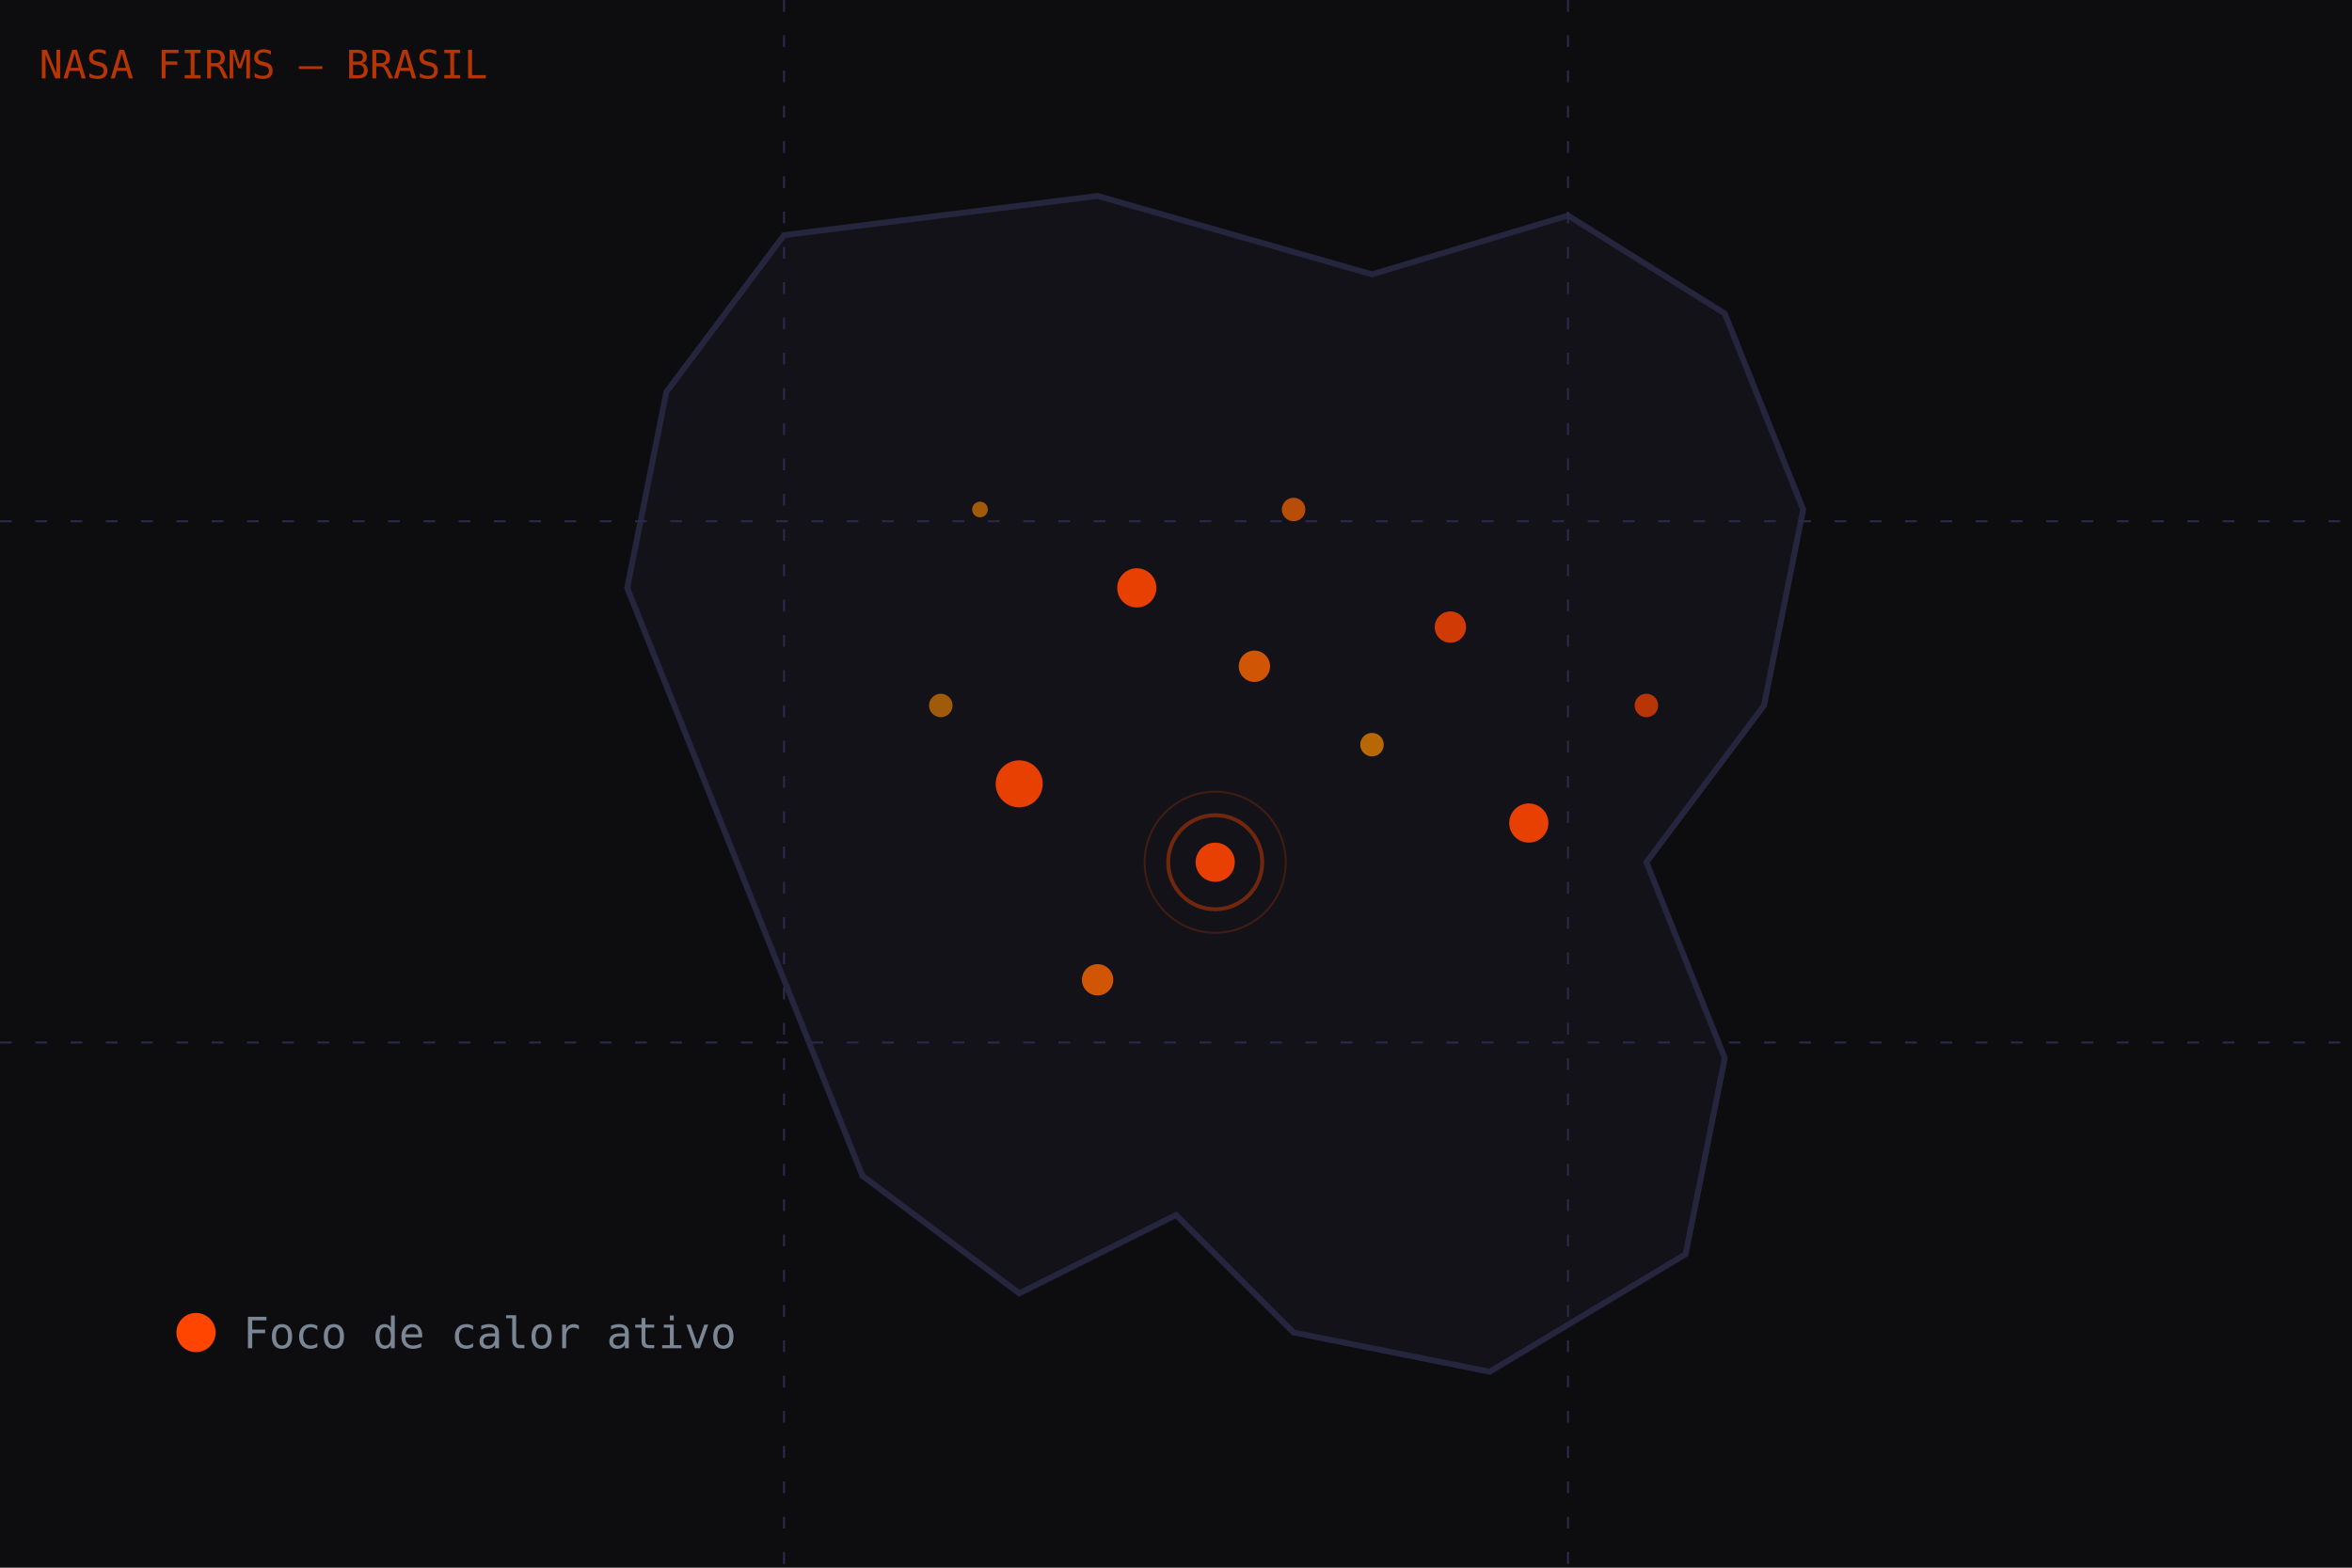
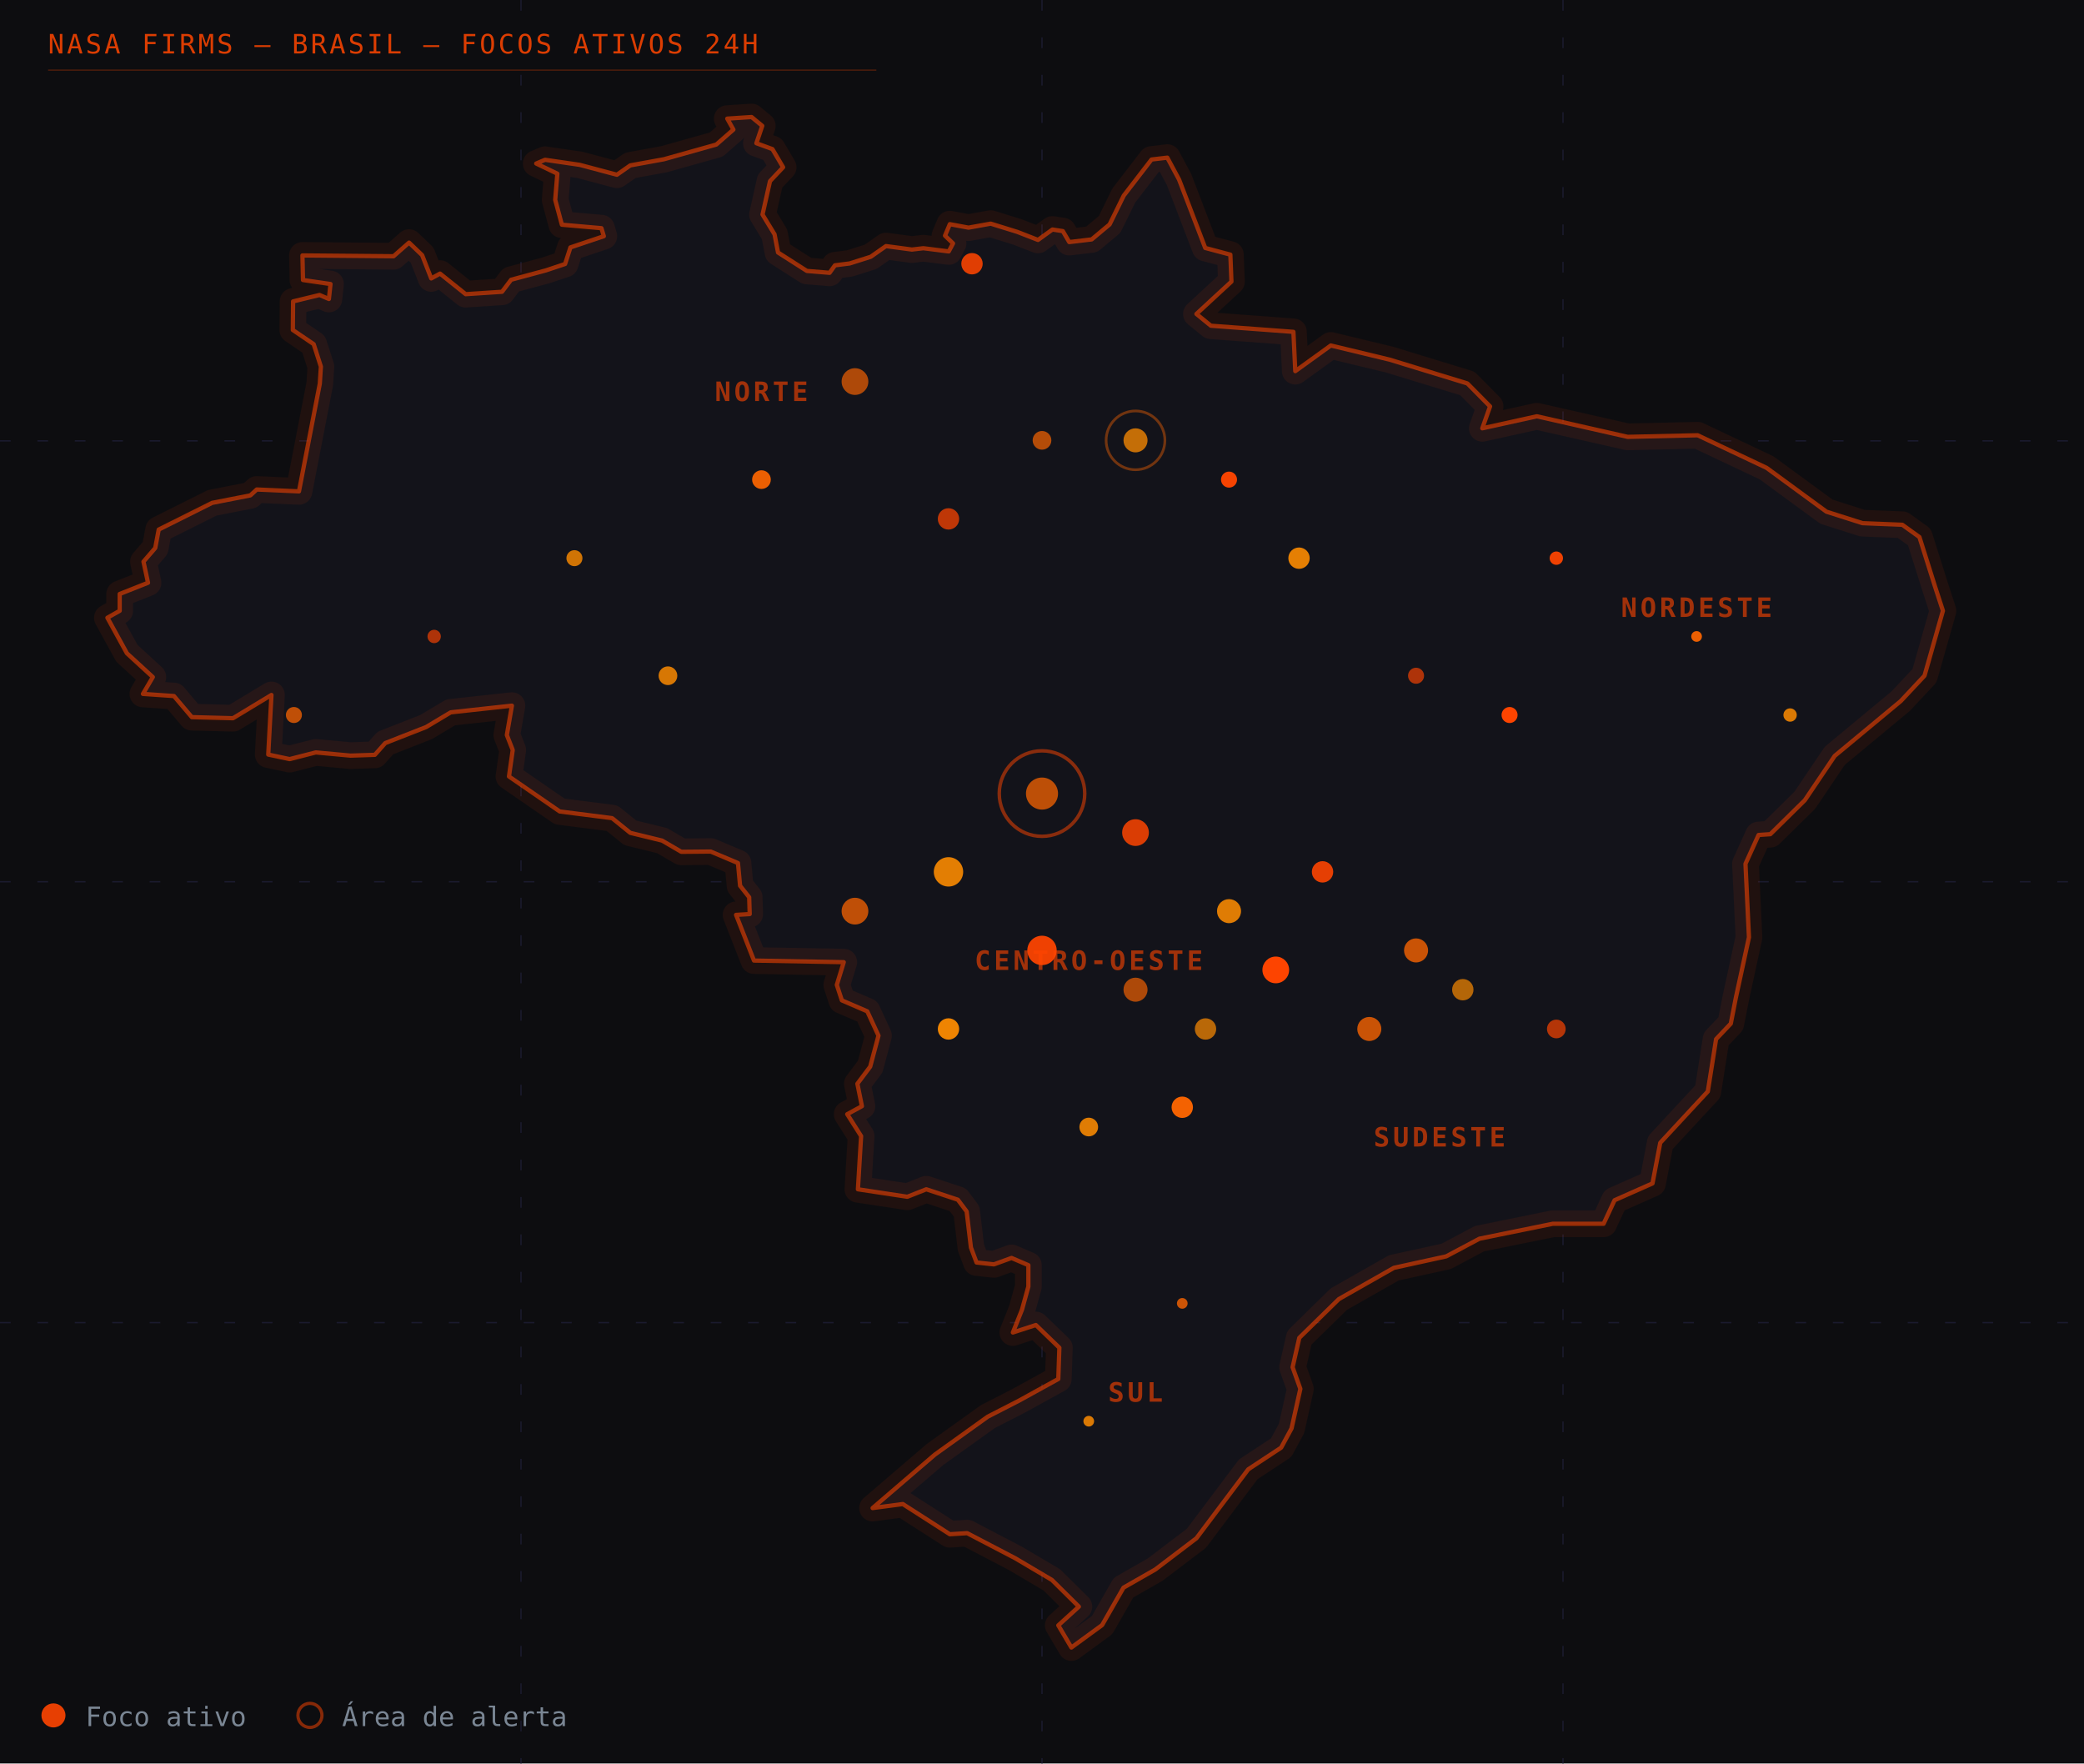
- <svg xmlns="http://www.w3.org/2000/svg" width="600" height="400" viewBox="0 0 600 400">
-   <rect width="600" height="400" fill="#0d0d10" />
-   <path d="M200,60 L280,50 L350,70 L400,55 L440,80 L460,130 L450,180 L420,220 L440,270 L430,320 L380,350 L330,340 L300,310 L260,330 L220,300 L200,250 L180,200 L160,150 L170,100 Z" fill="#13131a" stroke="#2a2a4a" stroke-width="1.5" opacity="0.8" />
-   <circle cx="290" cy="150" r="5" fill="#ff4500" opacity="0.9" />
-   <circle cx="320" cy="170" r="4" fill="#ff6600" opacity="0.8" />
-   <circle cx="260" cy="200" r="6" fill="#ff4500" opacity="0.9" />
-   <circle cx="350" cy="190" r="3" fill="#ff8c00" opacity="0.7" />
-   <circle cx="310" cy="220" r="5" fill="#ff4500" opacity="0.9" />
-   <circle cx="280" cy="250" r="4" fill="#ff6600" opacity="0.8" />
-   <circle cx="240" cy="180" r="3" fill="#ff8c00" opacity="0.6" />
-   <circle cx="370" cy="160" r="4" fill="#ff4500" opacity="0.8" />
-   <circle cx="330" cy="130" r="3" fill="#ff6600" opacity="0.7" />
-   <circle cx="390" cy="210" r="5" fill="#ff4500" opacity="0.9" />
-   <circle cx="250" cy="130" r="2" fill="#ff8c00" opacity="0.6" />
-   <circle cx="420" cy="180" r="3" fill="#ff4500" opacity="0.7" />
-   <circle cx="310" cy="220" r="12" fill="none" stroke="#ff4500" stroke-width="1" opacity="0.4" />
-   <circle cx="310" cy="220" r="18" fill="none" stroke="#ff4500" stroke-width="0.5" opacity="0.2" />
-   <circle cx="50" cy="340" r="5" fill="#ff4500" />
-   <text x="62" y="344" font-family="monospace" font-size="11" fill="#7a8694">Foco de calor ativo</text>
-   <line x1="0" y1="133" x2="600" y2="133" stroke="#2a2a4a" stroke-width="0.5" stroke-dasharray="3,6" />
-   <line x1="0" y1="266" x2="600" y2="266" stroke="#2a2a4a" stroke-width="0.5" stroke-dasharray="3,6" />
-   <line x1="200" y1="0" x2="200" y2="400" stroke="#2a2a4a" stroke-width="0.5" stroke-dasharray="3,6" />
-   <line x1="400" y1="0" x2="400" y2="400" stroke="#2a2a4a" stroke-width="0.5" stroke-dasharray="3,6" />
-   <text x="10" y="20" font-family="monospace" font-size="10" fill="#ff4500" opacity="0.7">NASA FIRMS — BRASIL</text>
+ <svg xmlns="http://www.w3.org/2000/svg" viewBox="0 0 780 660" width="780" height="660">
+   <rect width="780" height="660" fill="#0d0d10" />
+   <line x1="0" y1="165" x2="780" y2="165" stroke="#1a1a2e" stroke-width="0.5" stroke-dasharray="4,10" />
+   <line x1="0" y1="330" x2="780" y2="330" stroke="#1a1a2e" stroke-width="0.5" stroke-dasharray="4,10" />
+   <line x1="0" y1="495" x2="780" y2="495" stroke="#1a1a2e" stroke-width="0.5" stroke-dasharray="4,10" />
+   <line x1="195" y1="0" x2="195" y2="660" stroke="#1a1a2e" stroke-width="0.5" stroke-dasharray="4,10" />
+   <line x1="390" y1="0" x2="390" y2="660" stroke="#1a1a2e" stroke-width="0.5" stroke-dasharray="4,10" />
+   <line x1="585" y1="0" x2="585" y2="660" stroke="#1a1a2e" stroke-width="0.5" stroke-dasharray="4,10" />
+   <path d="M401.0,616.6 L396.1,608.3 L403.8,601.3 L393.7,591.3 L380.0,583.2 L362.0,573.8 L355.5,574.2 L337.9,562.9 L326.6,564.4 L349.9,544.4 L369.7,530.2 L381.4,524.2 L396.1,516.1 L396.5,504.4 L387.7,495.9 L379.1,498.7 L382.5,490.2 L384.9,481.5 L384.9,473.5 L378.6,470.8 L372.0,473.2 L365.5,472.5 L363.4,466.9 L361.8,453.4 L358.5,449.0 L346.7,445.1 L339.6,447.9 L321.1,445.1 L322.3,425.2 L317.1,417.0 L322.6,414.0 L320.9,405.6 L325.7,399.2 L328.8,387.6 L324.6,378.5 L315.1,374.4 L313.2,368.6 L315.8,360.1 L282.2,359.5 L275.5,342.4 L280.6,342.1 L280.4,335.8 L277.0,331.5 L276.2,323.0 L266.0,318.7 L255.0,318.8 L247.8,314.6 L235.9,311.7 L229.1,306.2 L209.5,303.7 L190.5,290.6 L191.9,280.7 L189.7,275.1 L191.6,264.1 L168.7,266.6 L159.5,272.1 L144.2,278.1 L140.3,282.5 L131.2,282.8 L118.2,281.6 L108.4,284.1 L100.4,282.4 L101.6,260.1 L87.2,268.8 L71.8,268.4 L65.1,260.5 L53.5,259.7 L57.2,253.4 L47.5,244.5 L40.2,231.2 L44.8,228.6 L44.8,222.3 L55.4,218.1 L53.7,210.2 L58.1,205.1 L59.4,198.2 L79.4,188.2 L93.7,185.4 L96.1,183.2 L111.9,183.9 L119.7,143.6 L120.1,137.2 L117.4,128.8 L109.6,123.5 L109.7,112.8 L119.6,110.4 L123.1,111.9 L123.7,106.3 L113.4,104.8 L113.2,95.6 L147.3,95.9 L153.1,90.8 L158.0,95.5 L161.4,104.2 L164.7,102.4 L174.3,110.1 L187.9,109.2 L191.3,104.7 L204.3,101.2 L211.5,98.8 L213.5,92.6 L226.0,88.4 L225.1,85.4 L210.3,84.1 L207.8,74.8 L208.6,65.0 L200.7,61.2 L204.0,59.8 L217.0,61.7 L230.9,65.4 L235.9,61.9 L248.5,59.6 L268.1,54.1 L274.5,48.5 L272.2,44.4 L281.3,43.8 L285.3,47.1 L283.1,53.6 L289.1,55.8 L293.1,62.6 L288.2,67.8 L285.4,80.3 L289.9,87.7 L291.2,94.5 L302.0,101.4 L310.5,102.1 L312.5,99.3 L318.0,98.6 L325.9,96.1 L331.6,92.1 L341.3,93.4 L345.6,92.9 L355.1,94.1 L356.7,91.1 L353.7,88.2 L355.5,83.9 L362.5,85.2 L370.8,83.7 L380.8,86.8 L388.5,89.8 L393.9,85.9 L397.8,86.5 L400.2,90.6 L408.6,89.6 L415.3,84.0 L420.6,73.2 L431.0,59.7 L436.9,59.0 L441.3,67.2 L451.1,92.8 L460.5,95.3 L460.9,105.4 L447.8,117.5 L453.2,121.9 L484.1,124.2 L484.8,138.9 L498.1,129.3 L520.1,134.6 L549.2,143.5 L557.7,152.1 L554.8,160.3 L575.2,155.8 L609.2,163.5 L635.4,162.9 L661.2,175.1 L683.6,191.5 L697.1,195.8 L712.0,196.4 L718.4,201.0 L724.3,219.7 L727.2,228.6 L720.3,252.9 L711.4,262.4 L686.7,282.9 L675.5,299.5 L662.6,312.2 L658.2,312.5 L653.3,323.3 L654.6,350.8 L649.7,373.4 L647.8,383.1 L642.3,388.9 L639.2,408.5 L621.4,427.7 L618.5,442.9 L604.3,449.2 L600.2,458.0 L581.2,458.0 L553.7,463.6 L541.3,470.2 L521.7,474.5 L501.1,486.2 L486.3,500.7 L483.8,511.7 L486.7,519.8 L483.4,534.6 L479.5,541.8 L467.2,549.9 L447.8,575.7 L432.4,587.4 L420.5,594.2 L412.5,608.2 L401.0,616.6 Z " fill="#13131a" stroke="rgba(255,69,0,0.55)" stroke-width="1.6" stroke-linejoin="round" />
+   <path d="M401.0,616.6 L396.1,608.3 L403.8,601.3 L393.7,591.3 L380.0,583.2 L362.0,573.8 L355.5,574.2 L337.9,562.9 L326.6,564.4 L349.9,544.4 L369.7,530.2 L381.4,524.2 L396.1,516.1 L396.5,504.4 L387.7,495.9 L379.1,498.7 L382.5,490.2 L384.9,481.5 L384.9,473.5 L378.6,470.8 L372.0,473.2 L365.5,472.5 L363.4,466.9 L361.8,453.4 L358.5,449.0 L346.7,445.1 L339.6,447.9 L321.1,445.1 L322.3,425.2 L317.1,417.0 L322.6,414.0 L320.9,405.6 L325.7,399.2 L328.8,387.6 L324.6,378.5 L315.1,374.4 L313.2,368.6 L315.8,360.1 L282.2,359.5 L275.5,342.4 L280.6,342.1 L280.4,335.8 L277.0,331.5 L276.2,323.0 L266.0,318.7 L255.0,318.8 L247.8,314.6 L235.9,311.7 L229.1,306.2 L209.5,303.7 L190.5,290.6 L191.9,280.7 L189.7,275.1 L191.6,264.1 L168.7,266.6 L159.5,272.1 L144.2,278.1 L140.3,282.5 L131.2,282.8 L118.2,281.6 L108.4,284.1 L100.4,282.4 L101.6,260.1 L87.2,268.8 L71.8,268.4 L65.1,260.5 L53.5,259.7 L57.2,253.4 L47.5,244.5 L40.2,231.2 L44.8,228.6 L44.8,222.3 L55.4,218.1 L53.7,210.2 L58.1,205.1 L59.4,198.2 L79.4,188.2 L93.7,185.4 L96.1,183.2 L111.9,183.9 L119.7,143.6 L120.1,137.2 L117.4,128.8 L109.6,123.5 L109.7,112.8 L119.6,110.4 L123.1,111.9 L123.7,106.3 L113.4,104.8 L113.2,95.6 L147.3,95.9 L153.1,90.8 L158.0,95.5 L161.4,104.2 L164.7,102.4 L174.3,110.1 L187.9,109.2 L191.3,104.7 L204.3,101.2 L211.5,98.8 L213.5,92.6 L226.0,88.4 L225.1,85.4 L210.3,84.1 L207.8,74.8 L208.6,65.0 L200.7,61.2 L204.0,59.8 L217.0,61.7 L230.9,65.4 L235.9,61.9 L248.5,59.6 L268.1,54.1 L274.5,48.5 L272.2,44.4 L281.3,43.8 L285.3,47.1 L283.1,53.6 L289.1,55.8 L293.1,62.6 L288.2,67.8 L285.4,80.3 L289.9,87.7 L291.2,94.5 L302.0,101.4 L310.5,102.1 L312.5,99.3 L318.0,98.6 L325.9,96.1 L331.6,92.1 L341.3,93.4 L345.6,92.9 L355.1,94.1 L356.7,91.1 L353.7,88.2 L355.5,83.9 L362.5,85.2 L370.8,83.7 L380.8,86.8 L388.5,89.8 L393.9,85.9 L397.8,86.5 L400.2,90.6 L408.6,89.6 L415.3,84.0 L420.6,73.2 L431.0,59.7 L436.9,59.0 L441.3,67.2 L451.1,92.8 L460.5,95.3 L460.9,105.4 L447.8,117.5 L453.2,121.9 L484.1,124.2 L484.8,138.9 L498.1,129.3 L520.1,134.6 L549.2,143.5 L557.7,152.1 L554.8,160.3 L575.2,155.8 L609.2,163.5 L635.4,162.9 L661.2,175.1 L683.6,191.5 L697.1,195.8 L712.0,196.4 L718.4,201.0 L724.3,219.7 L727.2,228.6 L720.3,252.9 L711.4,262.4 L686.7,282.9 L675.5,299.5 L662.6,312.2 L658.2,312.5 L653.3,323.3 L654.6,350.8 L649.7,373.4 L647.8,383.1 L642.3,388.9 L639.2,408.5 L621.4,427.7 L618.5,442.9 L604.3,449.2 L600.2,458.0 L581.2,458.0 L553.7,463.6 L541.3,470.2 L521.7,474.5 L501.1,486.2 L486.3,500.7 L483.8,511.7 L486.7,519.8 L483.4,534.6 L479.5,541.8 L467.2,549.9 L447.8,575.7 L432.4,587.4 L420.5,594.2 L412.5,608.2 L401.0,616.6 Z " fill="none" stroke="rgba(255,69,0,0.08)" stroke-width="10" stroke-linejoin="round" />
+   <circle cx="363.8" cy="98.7" r="4.0" fill="#ff4500" opacity="0.87" />
+   <circle cx="320.0" cy="142.8" r="5.0" fill="#ff6600" opacity="0.66" />
+   <circle cx="425.0" cy="164.8" r="4.5" fill="#ff8c00" opacity="0.75" />
+   <circle cx="355.0" cy="194.2" r="4.0" fill="#ff4500" opacity="0.73" />
+   <circle cx="285.0" cy="179.5" r="3.5" fill="#ff6600" opacity="0.91" />
+   <circle cx="486.2" cy="208.9" r="4.0" fill="#ff8c00" opacity="0.89" />
+   <circle cx="460.0" cy="179.5" r="3.0" fill="#ff4500" opacity="0.96" />
+   <circle cx="390.0" cy="164.8" r="3.5" fill="#ff6600" opacity="0.68" />
+   <circle cx="215.0" cy="208.9" r="3.0" fill="#ff8c00" opacity="0.8" />
+   <circle cx="162.5" cy="238.2" r="2.5" fill="#ff4500" opacity="0.66" />
+   <circle cx="110.0" cy="267.6" r="3.0" fill="#ff6600" opacity="0.73" />
+   <circle cx="250.0" cy="252.9" r="3.5" fill="#ff8c00" opacity="0.83" />
+   <circle cx="530.0" cy="252.9" r="3.0" fill="#ff4500" opacity="0.66" />
+   <circle cx="390.0" cy="297.0" r="6.0" fill="#ff6600" opacity="0.72" />
+   <circle cx="355.0" cy="326.3" r="5.5" fill="#ff8c00" opacity="0.88" />
+   <circle cx="425.0" cy="311.6" r="5.0" fill="#ff4500" opacity="0.84" />
+   <circle cx="320.0" cy="341.0" r="5.0" fill="#ff6600" opacity="0.73" />
+   <circle cx="460.0" cy="341.0" r="4.5" fill="#ff8c00" opacity="0.86" />
+   <circle cx="390.0" cy="355.7" r="5.5" fill="#ff4500" opacity="0.93" />
+   <circle cx="425.0" cy="370.4" r="4.5" fill="#ff6600" opacity="0.65" />
+   <circle cx="355.0" cy="385.1" r="4.0" fill="#ff8c00" opacity="0.93" />
+   <circle cx="495.0" cy="326.3" r="4.0" fill="#ff4500" opacity="0.89" />
+   <circle cx="530.0" cy="355.7" r="4.5" fill="#ff6600" opacity="0.77" />
+   <circle cx="451.2" cy="385.1" r="4.0" fill="#ff8c00" opacity="0.7" />
+   <circle cx="477.5" cy="363.0" r="5.0" fill="#ff4500" opacity="0.99" />
+   <circle cx="512.5" cy="385.1" r="4.5" fill="#ff6600" opacity="0.77" />
+   <circle cx="547.5" cy="370.4" r="4.0" fill="#ff8c00" opacity="0.68" />
+   <circle cx="582.5" cy="385.1" r="3.5" fill="#ff4500" opacity="0.68" />
+   <circle cx="442.5" cy="414.4" r="4.0" fill="#ff6600" opacity="0.95" />
+   <circle cx="407.5" cy="421.8" r="3.5" fill="#ff8c00" opacity="0.86" />
+   <circle cx="582.5" cy="208.9" r="2.5" fill="#ff4500" opacity="0.93" />
+   <circle cx="635.0" cy="238.2" r="2.0" fill="#ff6600" opacity="0.91" />
+   <circle cx="670.0" cy="267.6" r="2.5" fill="#ff8c00" opacity="0.84" />
+   <circle cx="565.0" cy="267.6" r="3.0" fill="#ff4500" opacity="0.99" />
+   <circle cx="442.5" cy="487.8" r="2.0" fill="#ff6600" opacity="0.78" />
+   <circle cx="407.5" cy="531.9" r="2.0" fill="#ff8c00" opacity="0.84" />
+   <circle cx="390.0" cy="297.0" r="16" fill="none" stroke="#ff4500" stroke-width="1.3" opacity="0.5">
+     <animate attributeName="r" values="16;30;16" dur="2.6s" repeatCount="indefinite" />
+     <animate attributeName="opacity" values="0.5;0;0.5" dur="2.6s" repeatCount="indefinite" />
+   </circle>
+   <circle cx="425.0" cy="164.8" r="11" fill="none" stroke="#ff6600" stroke-width="1" opacity="0.4">
+     <animate attributeName="r" values="11;20;11" dur="3.2s" repeatCount="indefinite" />
+     <animate attributeName="opacity" values="0.4;0;0.4" dur="3.2s" repeatCount="indefinite" />
+   </circle>
+   <text x="285.0" y="150.1" font-family="monospace" font-size="10" font-weight="bold" fill="rgba(255,69,0,0.6)" letter-spacing="0.12em" text-anchor="middle">NORTE</text>
+   <text x="635.0" y="230.9" font-family="monospace" font-size="10" font-weight="bold" fill="rgba(255,69,0,0.6)" letter-spacing="0.12em" text-anchor="middle">NORDESTE</text>
+   <text x="407.5" y="363.0" font-family="monospace" font-size="10" font-weight="bold" fill="rgba(255,69,0,0.6)" letter-spacing="0.12em" text-anchor="middle">CENTRO-OESTE</text>
+   <text x="538.8" y="429.1" font-family="monospace" font-size="10" font-weight="bold" fill="rgba(255,69,0,0.6)" letter-spacing="0.12em" text-anchor="middle">SUDESTE</text>
+   <text x="425.0" y="524.6" font-family="monospace" font-size="10" font-weight="bold" fill="rgba(255,69,0,0.6)" letter-spacing="0.12em" text-anchor="middle">SUL</text>
+   <text x="18" y="20" font-family="monospace" font-size="10" fill="#ff4500" opacity="0.85" letter-spacing="0.1em">NASA FIRMS — BRASIL — FOCOS ATIVOS 24H</text>
+   <rect x="18" y="26" width="310" height="0.5" fill="#ff4500" opacity="0.25" />
+   <circle cx="20" cy="642" r="4.5" fill="#ff4500" opacity="0.9" />
+   <text x="32" y="646" font-family="monospace" font-size="10" fill="#7a8694">Foco ativo</text>
+   <circle cx="116" cy="642" r="4.5" fill="none" stroke="#ff4500" stroke-width="1.2" opacity="0.5" />
+   <text x="128" y="646" font-family="monospace" font-size="10" fill="#7a8694">Área de alerta</text>
</svg>
